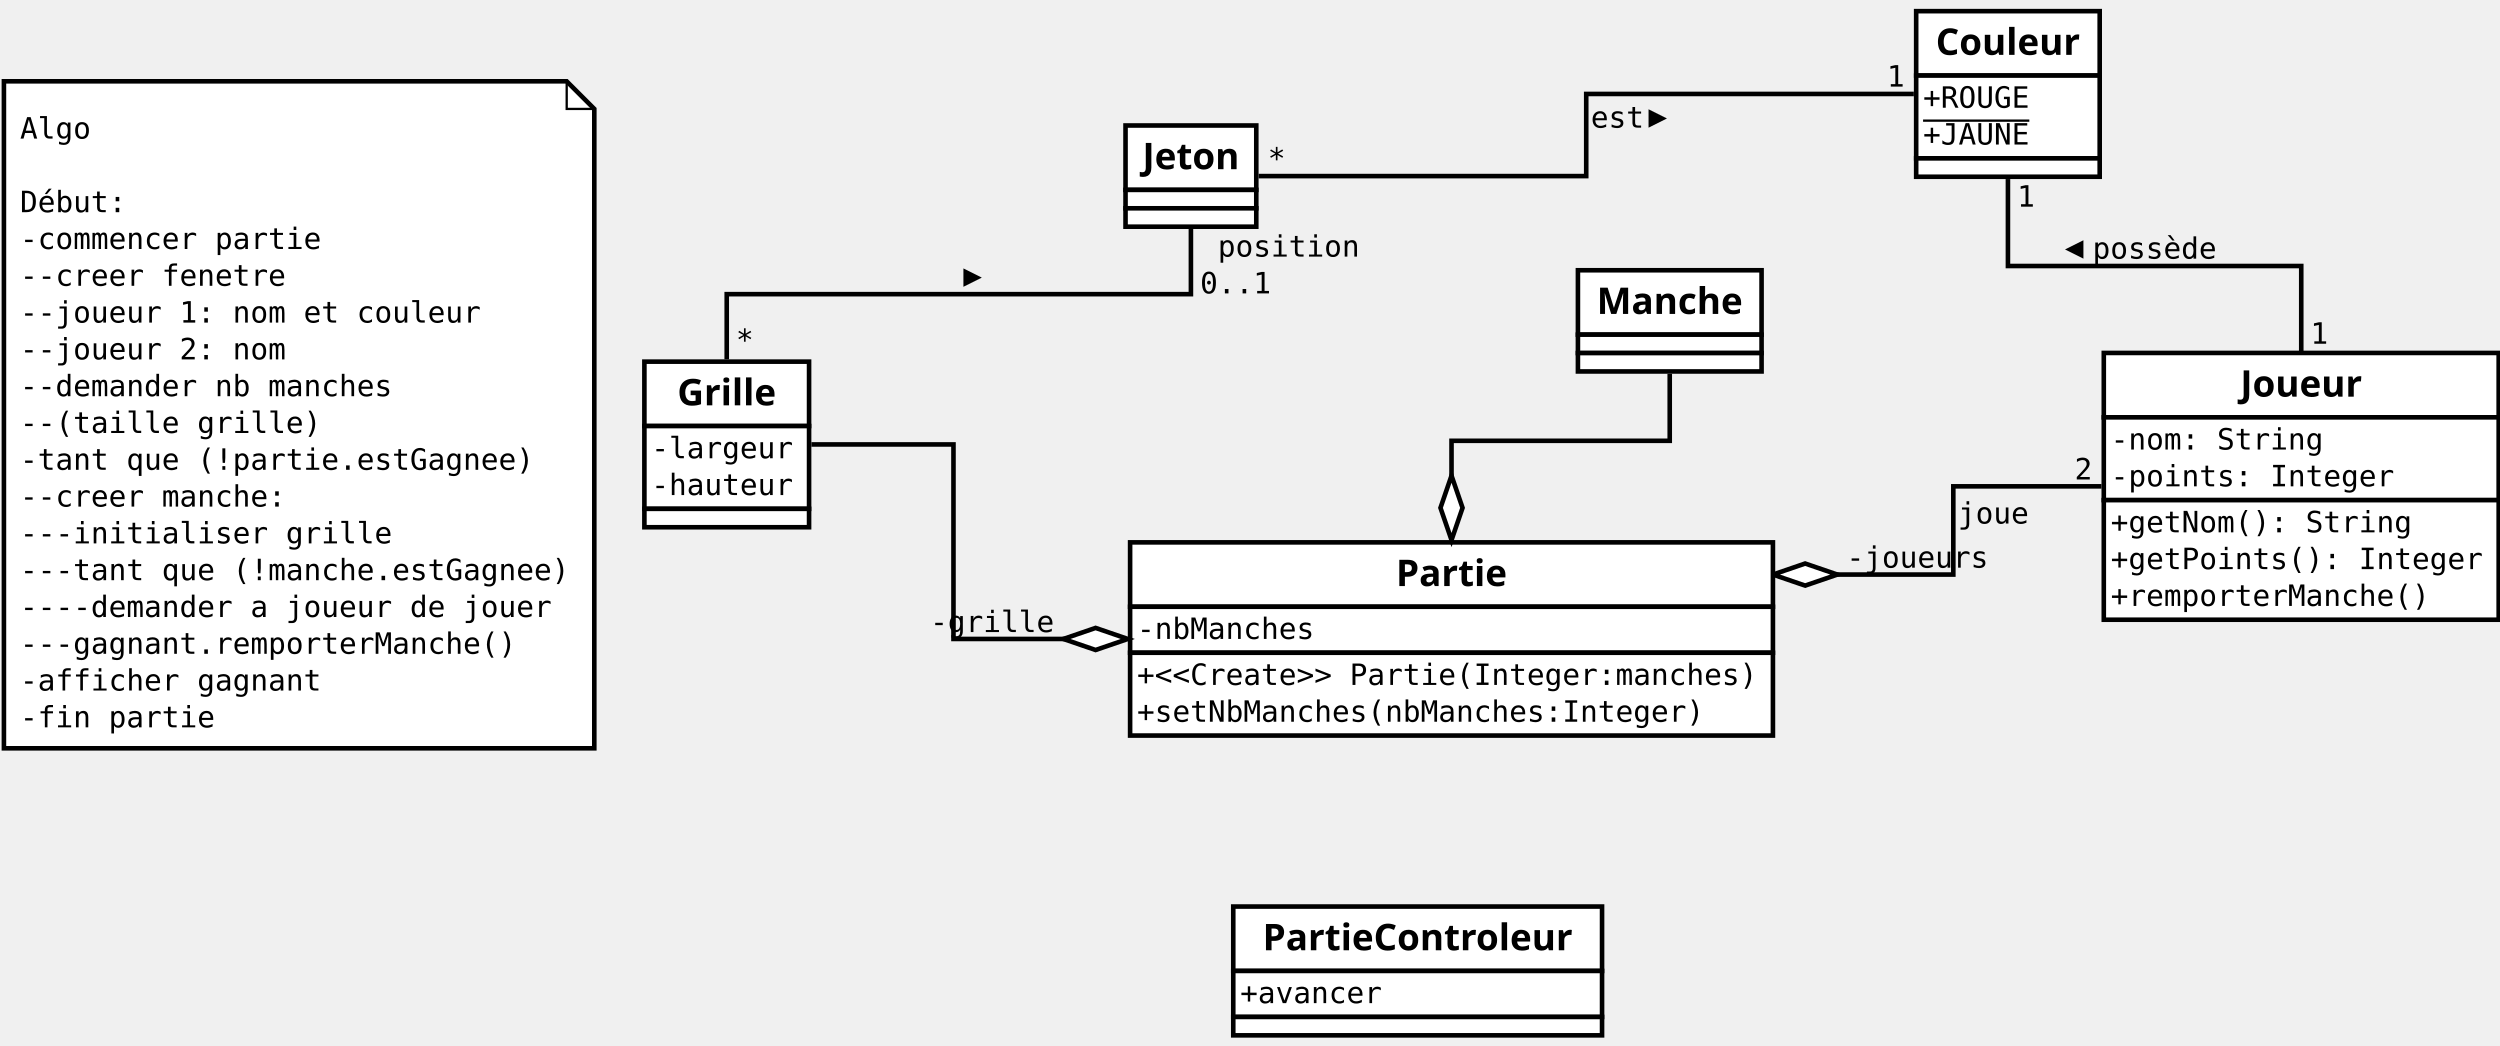
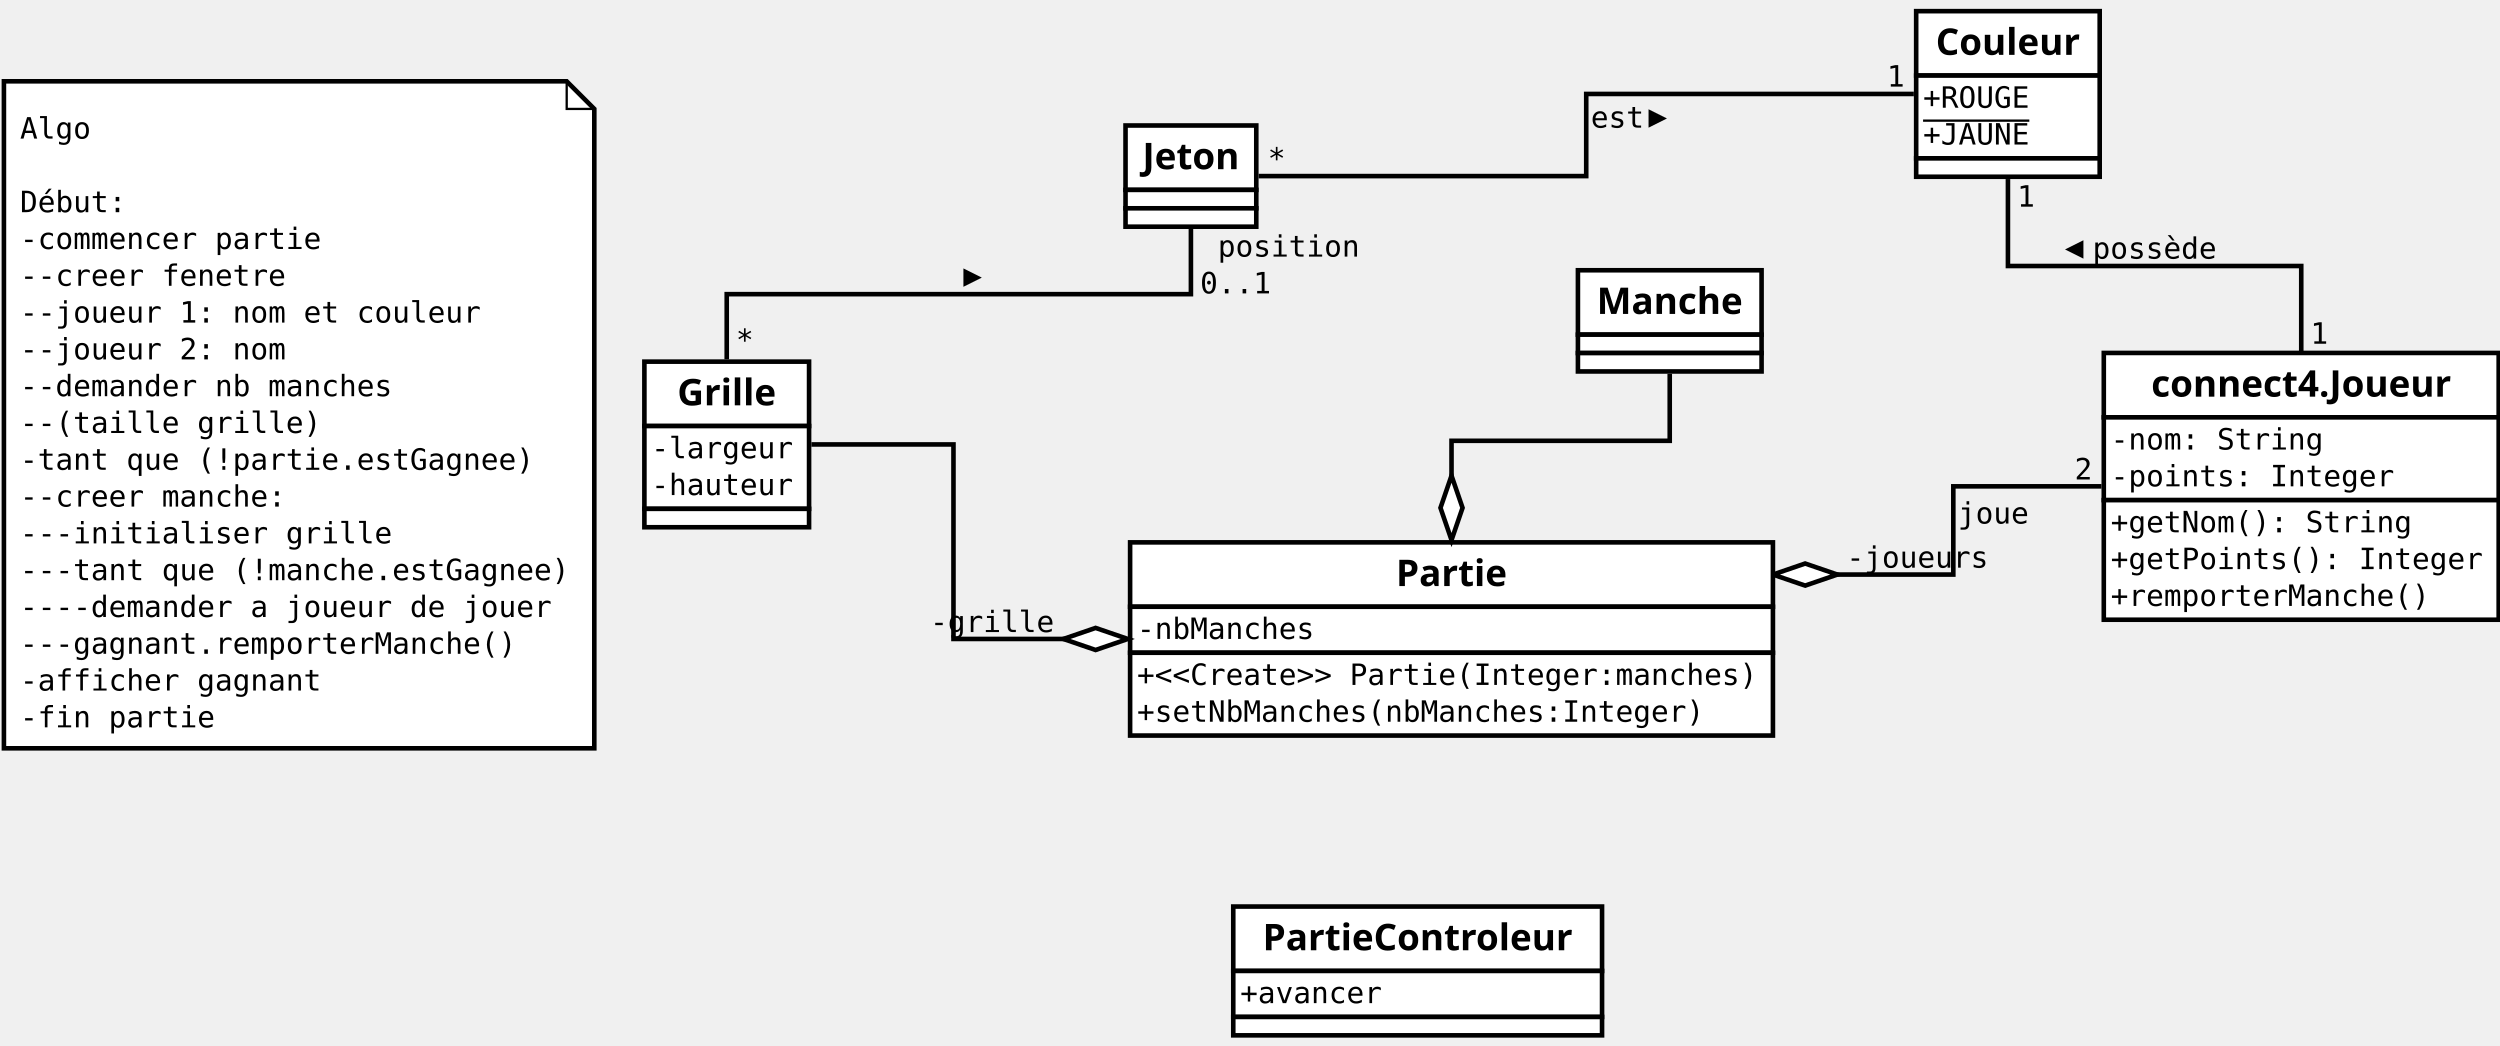
<svg xmlns="http://www.w3.org/2000/svg" width="55cm" height="23cm" viewBox="683 287 1087 448">
  <g id="Background">
    <g>
      <rect style="fill: #ffffff; fill-opacity: 1; stroke-opacity: 1; stroke-width: 2; stroke: #000000" x="963.18" y="440.962" width="71.6" height="28" />
      <text font-size="16" style="fill: #000000; fill-opacity: 1; stroke: none;text-anchor:middle;font-family:sans-serif;font-style:normal;font-weight:700" x="998.98" y="459.962">Grille</text>
      <rect style="fill: #ffffff; fill-opacity: 1; stroke-opacity: 1; stroke-width: 2; stroke: #000000" x="963.18" y="468.962" width="71.6" height="36" />
      <text font-size="12.8" style="fill: #000000; fill-opacity: 1; stroke: none;text-anchor:start;font-family:monospace;font-style:normal;font-weight:normal" x="966.18" y="482.962">-largeur</text>
      <text font-size="12.8" style="fill: #000000; fill-opacity: 1; stroke: none;text-anchor:start;font-family:monospace;font-style:normal;font-weight:normal" x="966.18" y="498.962">-hauteur</text>
      <rect style="fill: #ffffff; fill-opacity: 1; stroke-opacity: 1; stroke-width: 2; stroke: #000000" x="963.18" y="504.962" width="71.6" height="8" />
    </g>
    <g>
      <rect style="fill: #ffffff; fill-opacity: 1; stroke-opacity: 1; stroke-width: 2; stroke: #000000" x="1597.73" y="437.178" width="171.7" height="28" />
-       <text font-size="16" style="fill: #000000; fill-opacity: 1; stroke: none;text-anchor:middle;font-family:sans-serif;font-style:normal;font-weight:700" x="1683.58" y="456.178">Joueur</text>
+       <text font-size="16" style="fill: #000000; fill-opacity: 1; stroke: none;text-anchor:middle;font-family:sans-serif;font-style:normal;font-weight:700" x="1683.58" y="456.178">connect4.Joueur</text>
      <rect style="fill: #ffffff; fill-opacity: 1; stroke-opacity: 1; stroke-width: 2; stroke: #000000" x="1597.73" y="465.178" width="171.7" height="36" />
      <text font-size="12.8" style="fill: #000000; fill-opacity: 1; stroke: none;text-anchor:start;font-family:monospace;font-style:normal;font-weight:normal" x="1600.73" y="479.178">-nom: String</text>
      <text font-size="12.8" style="fill: #000000; fill-opacity: 1; stroke: none;text-anchor:start;font-family:monospace;font-style:normal;font-weight:normal" x="1600.73" y="495.178">-points: Integer</text>
      <rect style="fill: #ffffff; fill-opacity: 1; stroke-opacity: 1; stroke-width: 2; stroke: #000000" x="1597.73" y="501.178" width="171.7" height="52" />
      <text font-size="12.8" style="fill: #000000; fill-opacity: 1; stroke: none;text-anchor:start;font-family:monospace;font-style:normal;font-weight:normal" x="1600.73" y="515.178">+getNom(): String</text>
      <text font-size="12.8" style="fill: #000000; fill-opacity: 1; stroke: none;text-anchor:start;font-family:monospace;font-style:normal;font-weight:normal" x="1600.73" y="531.178">+getPoints(): Integer</text>
      <text font-size="12.8" style="fill: #000000; fill-opacity: 1; stroke: none;text-anchor:start;font-family:monospace;font-style:normal;font-weight:normal" x="1600.73" y="547.178">+remporterManche()</text>
    </g>
    <g>
      <rect style="fill: #ffffff; fill-opacity: 1; stroke-opacity: 1; stroke-width: 2; stroke: #000000" x="1369.08" y="401.225" width="79.85" height="28" />
      <text font-size="16" style="fill: #000000; fill-opacity: 1; stroke: none;text-anchor:middle;font-family:sans-serif;font-style:normal;font-weight:700" x="1409" y="420.225">Manche</text>
      <rect style="fill: #ffffff; fill-opacity: 1; stroke-opacity: 1; stroke-width: 2; stroke: #000000" x="1369.08" y="429.225" width="79.85" height="8" />
      <rect style="fill: #ffffff; fill-opacity: 1; stroke-opacity: 1; stroke-width: 2; stroke: #000000" x="1369.08" y="437.225" width="79.85" height="8" />
    </g>
    <g>
      <rect style="fill: #ffffff; fill-opacity: 1; stroke-opacity: 1; stroke-width: 2; stroke: #000000" x="1516.15" y="288.571" width="79.8" height="28" />
      <text font-size="16" style="fill: #000000; fill-opacity: 1; stroke: none;text-anchor:middle;font-family:sans-serif;font-style:normal;font-weight:700" x="1556.05" y="307.571">Couleur</text>
      <rect style="fill: #ffffff; fill-opacity: 1; stroke-opacity: 1; stroke-width: 2; stroke: #000000" x="1516.15" y="316.571" width="79.8" height="36" />
      <text font-size="12.8" style="fill: #000000; fill-opacity: 1; stroke: none;text-anchor:start;font-family:monospace;font-style:normal;font-weight:normal" x="1519.15" y="330.571">+ROUGE</text>
      <line style="fill: none; stroke-opacity: 1; stroke-width: 1; stroke: #000000" x1="1519.15" y1="336.171" x2="1565.35" y2="336.171" />
      <text font-size="12.8" style="fill: #000000; fill-opacity: 1; stroke: none;text-anchor:start;font-family:monospace;font-style:normal;font-weight:normal" x="1519.15" y="346.571">+JAUNE</text>
      <line style="fill: none; stroke-opacity: 1; stroke-width: 1; stroke: #000000" x1="1519.15" y1="352.171" x2="1565.35" y2="352.171" />
      <rect style="fill: #ffffff; fill-opacity: 1; stroke-opacity: 1; stroke-width: 2; stroke: #000000" x="1516.15" y="352.571" width="79.8" height="8" />
    </g>
    <g>
      <polyline style="fill: none; stroke-opacity: 1; stroke-width: 2; stroke: #000000" points="1556.05,361.58 1556.05,399.379 1683.58,399.379 1683.58,437.178 " />
      <text font-size="12.8" style="fill: #000000; fill-opacity: 1; stroke: none;text-anchor:middle;font-family:monospace;font-style:normal;font-weight:normal" x="1619.82" y="396.179">possède</text>
      <polygon style="fill: #000000; fill-opacity: 1; stroke: none" fill-rule="evenodd" points="1588.87,396.179 1588.87,388.179 1580.87,392.179 " />
      <text font-size="12.8" style="fill: #000000; fill-opacity: 1; stroke: none;text-anchor:start;font-family:monospace;font-style:normal;font-weight:normal" x="1560.05" y="373.58">1</text>
      <text font-size="12.8" style="fill: #000000; fill-opacity: 1; stroke: none;text-anchor:start;font-family:monospace;font-style:normal;font-weight:normal" x="1687.58" y="433.178">1</text>
    </g>
    <g>
      <rect style="fill: #ffffff; fill-opacity: 1; stroke-opacity: 1; stroke-width: 2; stroke: #000000" x="1172.38" y="338.284" width="56.85" height="28" />
      <text font-size="16" style="fill: #000000; fill-opacity: 1; stroke: none;text-anchor:middle;font-family:sans-serif;font-style:normal;font-weight:700" x="1200.81" y="357.284">Jeton</text>
      <rect style="fill: #ffffff; fill-opacity: 1; stroke-opacity: 1; stroke-width: 2; stroke: #000000" x="1172.38" y="366.284" width="56.85" height="8" />
      <rect style="fill: #ffffff; fill-opacity: 1; stroke-opacity: 1; stroke-width: 2; stroke: #000000" x="1172.38" y="374.284" width="56.85" height="8" />
    </g>
    <g>
      <polyline style="fill: none; stroke-opacity: 1; stroke-width: 2; stroke: #000000" points="998.98,439.953 998.98,411.621 1200.81,411.621 1200.81,383.29 " />
      <text font-size="12.8" style="fill: #000000; fill-opacity: 1; stroke: none;text-anchor:middle;font-family:monospace;font-style:normal;font-weight:normal" x="1099.89" y="408.421" />
      <polygon style="fill: #000000; fill-opacity: 1; stroke: none" fill-rule="evenodd" points="1101.89,408.421 1101.89,400.421 1109.89,404.421 " />
      <text font-size="12.8" style="fill: #000000; fill-opacity: 1; stroke: none;text-anchor:start;font-family:monospace;font-style:normal;font-weight:normal" x="1002.98" y="435.953">*</text>
      <text xml:space="preserve" font-size="12.8" style="fill: #000000; fill-opacity: 1; stroke: none;text-anchor:start;font-family:monospace;font-style:normal;font-weight:normal" x="1204.81" y="395.29"> position</text>
      <text font-size="12.8" style="fill: #000000; fill-opacity: 1; stroke: none;text-anchor:start;font-family:monospace;font-style:normal;font-weight:normal" x="1204.81" y="411.29">0..1</text>
    </g>
    <g>
      <polyline style="fill: none; stroke-opacity: 1; stroke-width: 2; stroke: #000000" points="1230.24,360.284 1372.69,360.284 1372.69,324.571 1515.14,324.571 " />
      <text font-size="12.8" style="fill: #000000; fill-opacity: 1; stroke: none;text-anchor:start;font-family:monospace;font-style:normal;font-weight:normal" x="1374.69" y="339.228">est</text>
      <polygon style="fill: #000000; fill-opacity: 1; stroke: none" fill-rule="evenodd" points="1399.79,339.228 1399.79,331.228 1407.79,335.228 " />
      <text font-size="12.8" style="fill: #000000; fill-opacity: 1; stroke: none;text-anchor:start;font-family:monospace;font-style:normal;font-weight:normal" x="1234.24" y="357.084">*</text>
      <text font-size="12.8" style="fill: #000000; fill-opacity: 1; stroke: none;text-anchor:end;font-family:monospace;font-style:normal;font-weight:normal" x="1511.14" y="321.371">1</text>
    </g>
    <g>
      <polyline style="fill: none; stroke-opacity: 1; stroke-width: 2; stroke: #000000" points="1479.04,533.539 1532.3,533.539 1532.3,495.178 1596.73,495.178 " />
      <polygon style="fill: #ffffff; fill-opacity: 1; stroke-opacity: 1; stroke-width: 2; stroke: #000000" fill-rule="evenodd" points="1453.87,533.539 1467.87,528.739 1481.87,533.539 1467.87,538.339 " />
      <text font-size="12.8" style="fill: #000000; fill-opacity: 1; stroke: none;text-anchor:start;font-family:monospace;font-style:normal;font-weight:normal" x="1534.3" y="511.359">joue</text>
      <text font-size="12.8" style="fill: #000000; fill-opacity: 1; stroke: none;text-anchor:start;font-family:monospace;font-style:normal;font-weight:normal" x="1485.87" y="530.539">-joueurs</text>
      <text font-size="12.8" style="fill: #000000; fill-opacity: 1; stroke: none;text-anchor:start;font-family:monospace;font-style:normal;font-weight:normal" x="1485.87" y="546.539" />
      <text font-size="12.8" style="fill: #000000; fill-opacity: 1; stroke: none;text-anchor:end;font-family:monospace;font-style:normal;font-weight:normal" x="1592.73" y="492.178">2</text>
    </g>
    <g>
      <rect style="fill: #ffffff; fill-opacity: 1; stroke-opacity: 1; stroke-width: 2; stroke: #000000" x="1174.37" y="519.539" width="279.5" height="28" />
      <text font-size="16" style="fill: #000000; fill-opacity: 1; stroke: none;text-anchor:middle;font-family:sans-serif;font-style:normal;font-weight:700" x="1314.12" y="538.539">Partie</text>
      <rect style="fill: #ffffff; fill-opacity: 1; stroke-opacity: 1; stroke-width: 2; stroke: #000000" x="1174.37" y="547.539" width="279.5" height="20" />
      <text font-size="12.8" style="fill: #000000; fill-opacity: 1; stroke: none;text-anchor:start;font-family:monospace;font-style:normal;font-weight:normal" x="1177.37" y="561.539">-nbManches</text>
      <rect style="fill: #ffffff; fill-opacity: 1; stroke-opacity: 1; stroke-width: 2; stroke: #000000" x="1174.37" y="567.539" width="279.5" height="36" />
      <text font-size="12.8" style="fill: #000000; fill-opacity: 1; stroke: none;text-anchor:start;font-family:monospace;font-style:normal;font-weight:normal" x="1177.37" y="581.539">+&lt;&lt;Create&gt;&gt; Partie(Integer:manches)</text>
      <text font-size="12.8" style="fill: #000000; fill-opacity: 1; stroke: none;text-anchor:start;font-family:monospace;font-style:normal;font-weight:normal" x="1177.37" y="597.539">+setNbManches(nbManches:Integer)</text>
    </g>
    <g>
      <polyline style="fill: none; stroke-opacity: 1; stroke-width: 2; stroke: #000000" points="1314.12,493.363 1314.12,475.382 1409,475.382 1409,446.23 " />
      <polygon style="fill: #ffffff; fill-opacity: 1; stroke-opacity: 1; stroke-width: 2; stroke: #000000" fill-rule="evenodd" points="1314.12,518.534 1309.32,504.534 1314.12,490.534 1318.92,504.534 " />
    </g>
    <g>
      <polyline style="fill: none; stroke-opacity: 1; stroke-width: 2; stroke: #000000" points="1148.19,561.539 1097.57,561.539 1097.57,476.962 1035.79,476.962 " />
      <polygon style="fill: #ffffff; fill-opacity: 1; stroke-opacity: 1; stroke-width: 2; stroke: #000000" fill-rule="evenodd" points="1173.36,561.539 1159.36,566.339 1145.36,561.539 1159.36,556.739 " />
      <text font-size="12.8" style="fill: #000000; fill-opacity: 1; stroke: none;text-anchor:end;font-family:monospace;font-style:normal;font-weight:normal" x="1141.36" y="558.539">-grille</text>
      <text font-size="12.8" style="fill: #000000; fill-opacity: 1; stroke: none;text-anchor:end;font-family:monospace;font-style:normal;font-weight:normal" x="1141.36" y="574.539" />
    </g>
    <g>
      <polygon style="fill: #ffffff; fill-opacity: 1; stroke-opacity: 1; stroke-width: 2; stroke: #000000" fill-rule="evenodd" points="684.701,319.08 929.401,319.08 941.401,331.08 941.401,609.08 684.701,609.08 " />
      <polyline style="fill: none; stroke-opacity: 1; stroke-width: 1; stroke: #000000" points="929.401,319.08 929.401,331.08 941.401,331.08 " />
      <text font-size="12.8" style="fill: #000000; fill-opacity: 1; stroke: none;text-anchor:start;font-family:monospace;font-style:normal;font-weight:normal" x="691.701" y="343.98">
        <tspan x="691.701" y="343.98">Algo</tspan>
        <tspan x="691.701" y="359.98" />
        <tspan x="691.701" y="375.98">Début:</tspan>
        <tspan x="691.701" y="391.98">-commencer partie</tspan>
        <tspan x="691.701" y="407.98">--creer fenetre</tspan>
        <tspan x="691.701" y="423.98">--joueur 1: nom et couleur</tspan>
        <tspan x="691.701" y="439.98">--joueur 2: nom</tspan>
        <tspan x="691.701" y="455.98">--demander nb manches</tspan>
        <tspan x="691.701" y="471.98">--(taille grille)</tspan>
        <tspan x="691.701" y="487.98">-tant que (!partie.estGagnee)</tspan>
        <tspan x="691.701" y="503.98">--creer manche:</tspan>
        <tspan x="691.701" y="519.98">---initialiser grille</tspan>
        <tspan x="691.701" y="535.98">---tant que (!manche.estGagnee)</tspan>
        <tspan x="691.701" y="551.98">----demander a joueur de jouer</tspan>
        <tspan x="691.701" y="567.98">---gagnant.remporterManche()</tspan>
        <tspan x="691.701" y="583.98">-afficher gagnant</tspan>
        <tspan x="691.701" y="599.98">-fin partie</tspan>
      </text>
    </g>
    <g>
      <rect style="fill: #ffffff; fill-opacity: 1; stroke-opacity: 1; stroke-width: 2; stroke: #000000" x="1219.22" y="677.884" width="160.35" height="28" />
      <text font-size="16" style="fill: #000000; fill-opacity: 1; stroke: none;text-anchor:middle;font-family:sans-serif;font-style:normal;font-weight:700" x="1299.39" y="696.884">PartieControleur</text>
      <rect style="fill: #ffffff; fill-opacity: 1; stroke-opacity: 1; stroke-width: 2; stroke: #000000" x="1219.22" y="705.884" width="160.35" height="20" />
      <text font-size="12.8" style="fill: #000000; fill-opacity: 1; stroke: none;text-anchor:start;font-family:monospace;font-style:normal;font-weight:normal" x="1222.22" y="719.884">+avancer</text>
      <rect style="fill: #ffffff; fill-opacity: 1; stroke-opacity: 1; stroke-width: 2; stroke: #000000" x="1219.22" y="725.884" width="160.35" height="8" />
    </g>
  </g>
</svg>
